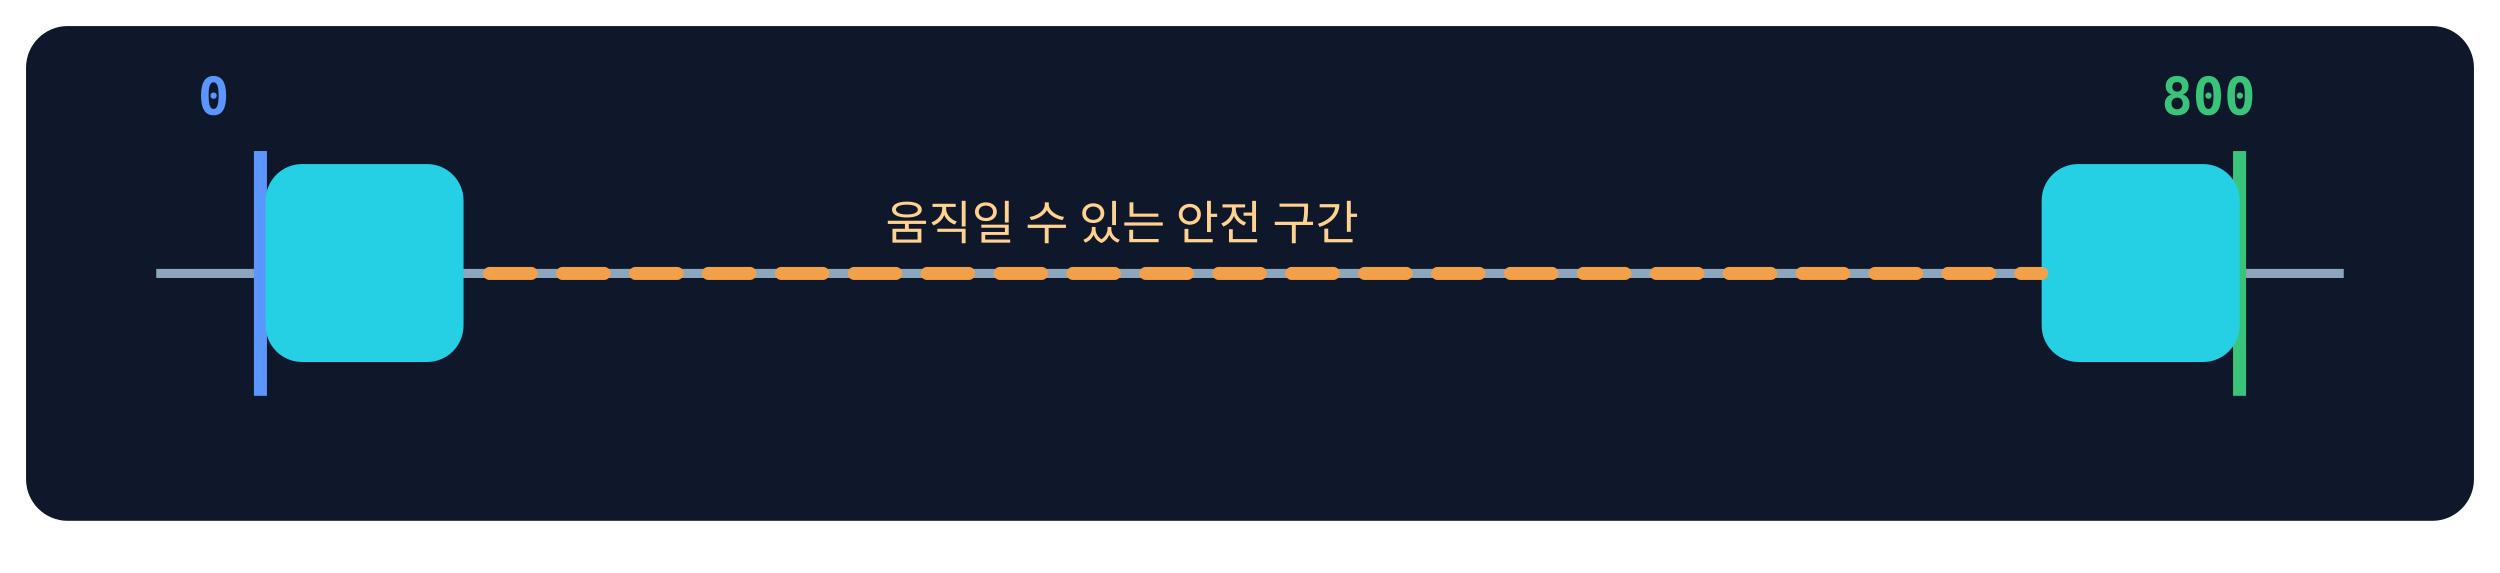
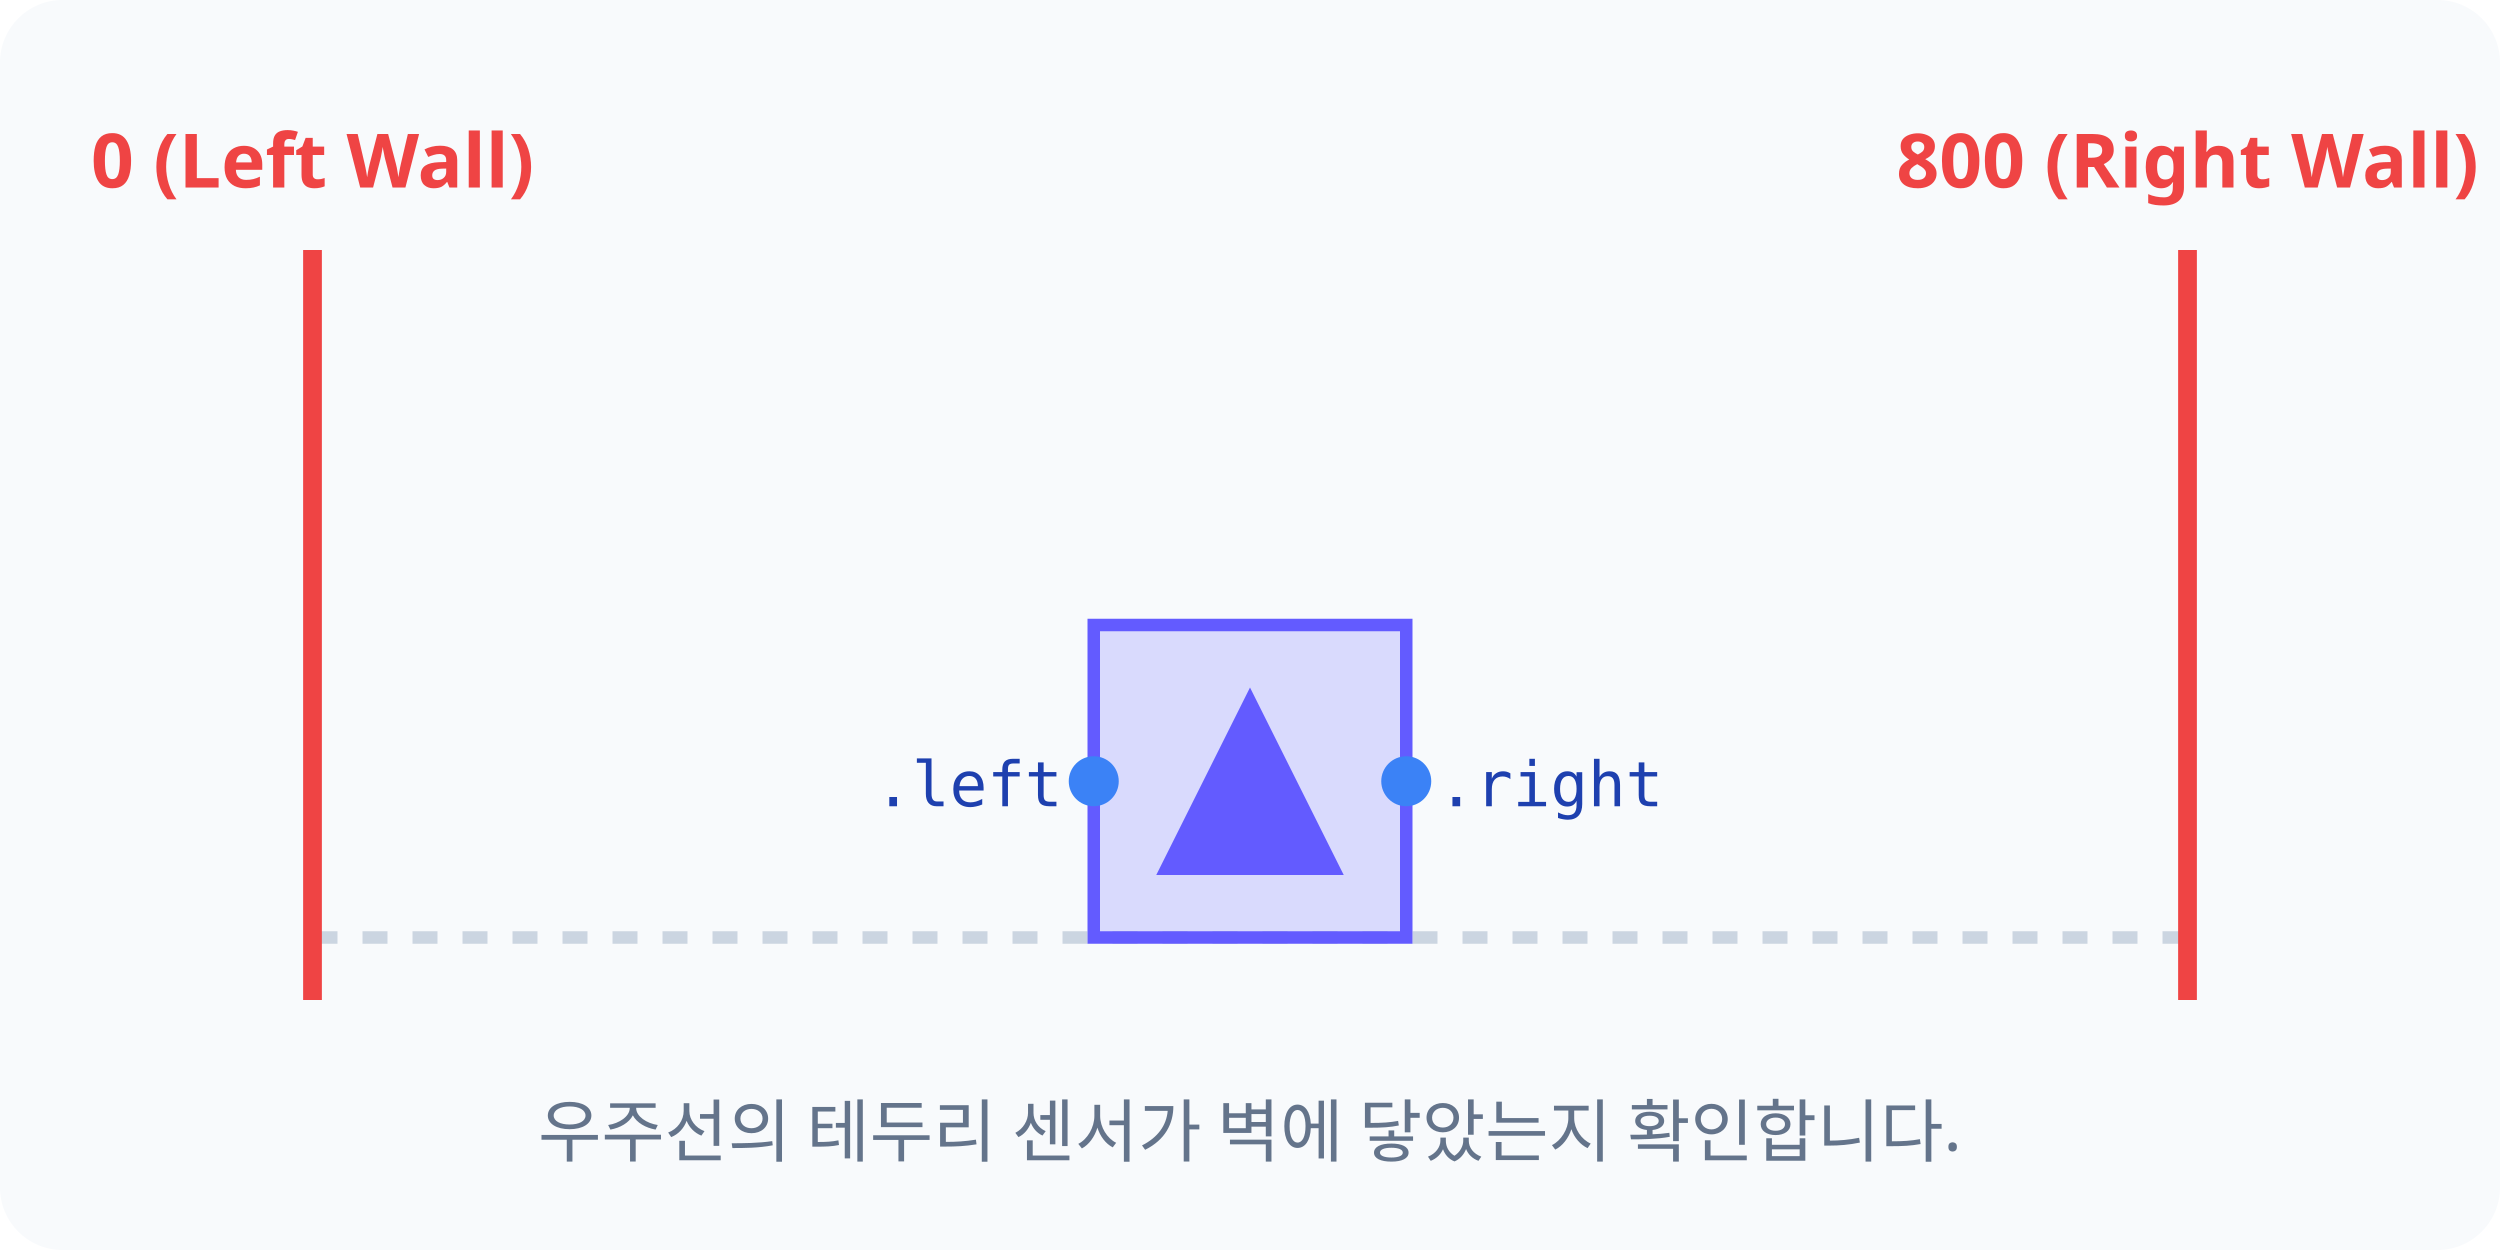
- <svg xmlns="http://www.w3.org/2000/svg" width="960" height="220" viewBox="0 0 960 220" version="1.1" id="svg11">
-   <defs id="defs11" />
-   <rect x="10" y="10" width="940" height="190" rx="16" fill="#0f172a" id="rect2" />
-   <line x1="60" y1="105" x2="900" y2="105" stroke="#8ca6be" stroke-width="3.5" id="line2" />
-   <line x1="100" y1="58" x2="100" y2="152" stroke="#5b96ff" stroke-width="5" id="line3" />
-   <text x="76" y="44" fill="#5b96ff" font-size="20px" font-weight="700" font-family="Consolas, monospace" id="text3">0</text>
-   <line x1="860" y1="58" x2="860" y2="152" stroke="#39c47a" stroke-width="5" id="line4" />
-   <text x="830" y="44" fill="#39c47a" font-size="20px" font-weight="700" font-family="Consolas, monospace" id="text4">800</text>
-   <rect x="102" y="63" width="76" height="76" rx="14" fill="#25d0e5" id="rect4" />
-   <rect x="784" y="63" width="76" height="76" rx="14" fill="#25d0e5" id="rect5" />
-   <line x1="188" y1="105" x2="784" y2="105" stroke="#f2a14a" stroke-width="5" stroke-dasharray="16, 12" stroke-linecap="round" id="line5" />
-   <text x="340" y="92" fill="#ffd28f" font-size="18px" font-family="'Malgun Gothic', sans-serif" id="text5">움직일 수 있는 안전 구간</text>
+ <svg xmlns="http://www.w3.org/2000/svg" viewBox="0 0 400 200">
+   <rect width="400" height="200" fill="#f8fafc" rx="10" />
+   <line x1="50" y1="150" x2="350" y2="150" stroke="#cbd5e1" stroke-width="2" stroke-dasharray="4" />
+   <line x1="50" y1="40" x2="50" y2="160" stroke="#ef4444" stroke-width="3" />
+   <text x="50" y="30" font-family="Pretendard, sans-serif" font-size="12" font-weight="bold" fill="#ef4444" text-anchor="middle">0 (Left Wall)</text>
+   <line x1="350" y1="40" x2="350" y2="160" stroke="#ef4444" stroke-width="3" />
+   <text x="350" y="30" font-family="Pretendard, sans-serif" font-size="12" font-weight="bold" fill="#ef4444" text-anchor="middle">800 (Right Wall)</text>
+   <rect x="175" y="100" width="50" height="50" fill="#635bff" fill-opacity="0.2" stroke="#635bff" stroke-width="2" />
+   <path d="M200 110 L215 140 L185 140 Z" fill="#635bff" />
+   <circle cx="175" cy="125" r="4" fill="#3b82f6" />
+   <text x="170" y="129" font-family="monospace" font-size="10" fill="#1e40af" text-anchor="end">.left</text>
+   <circle cx="225" cy="125" r="4" fill="#3b82f6" />
+   <text x="230" y="129" font-family="monospace" font-size="10" fill="#1e40af" text-anchor="start">.right</text>
+   <text x="200" y="185" font-family="Pretendard, sans-serif" font-size="11" fill="#64748b" text-anchor="middle">우주선의 테두리 센서가 벽에 닿았는지 확인합니다.</text>
</svg>
